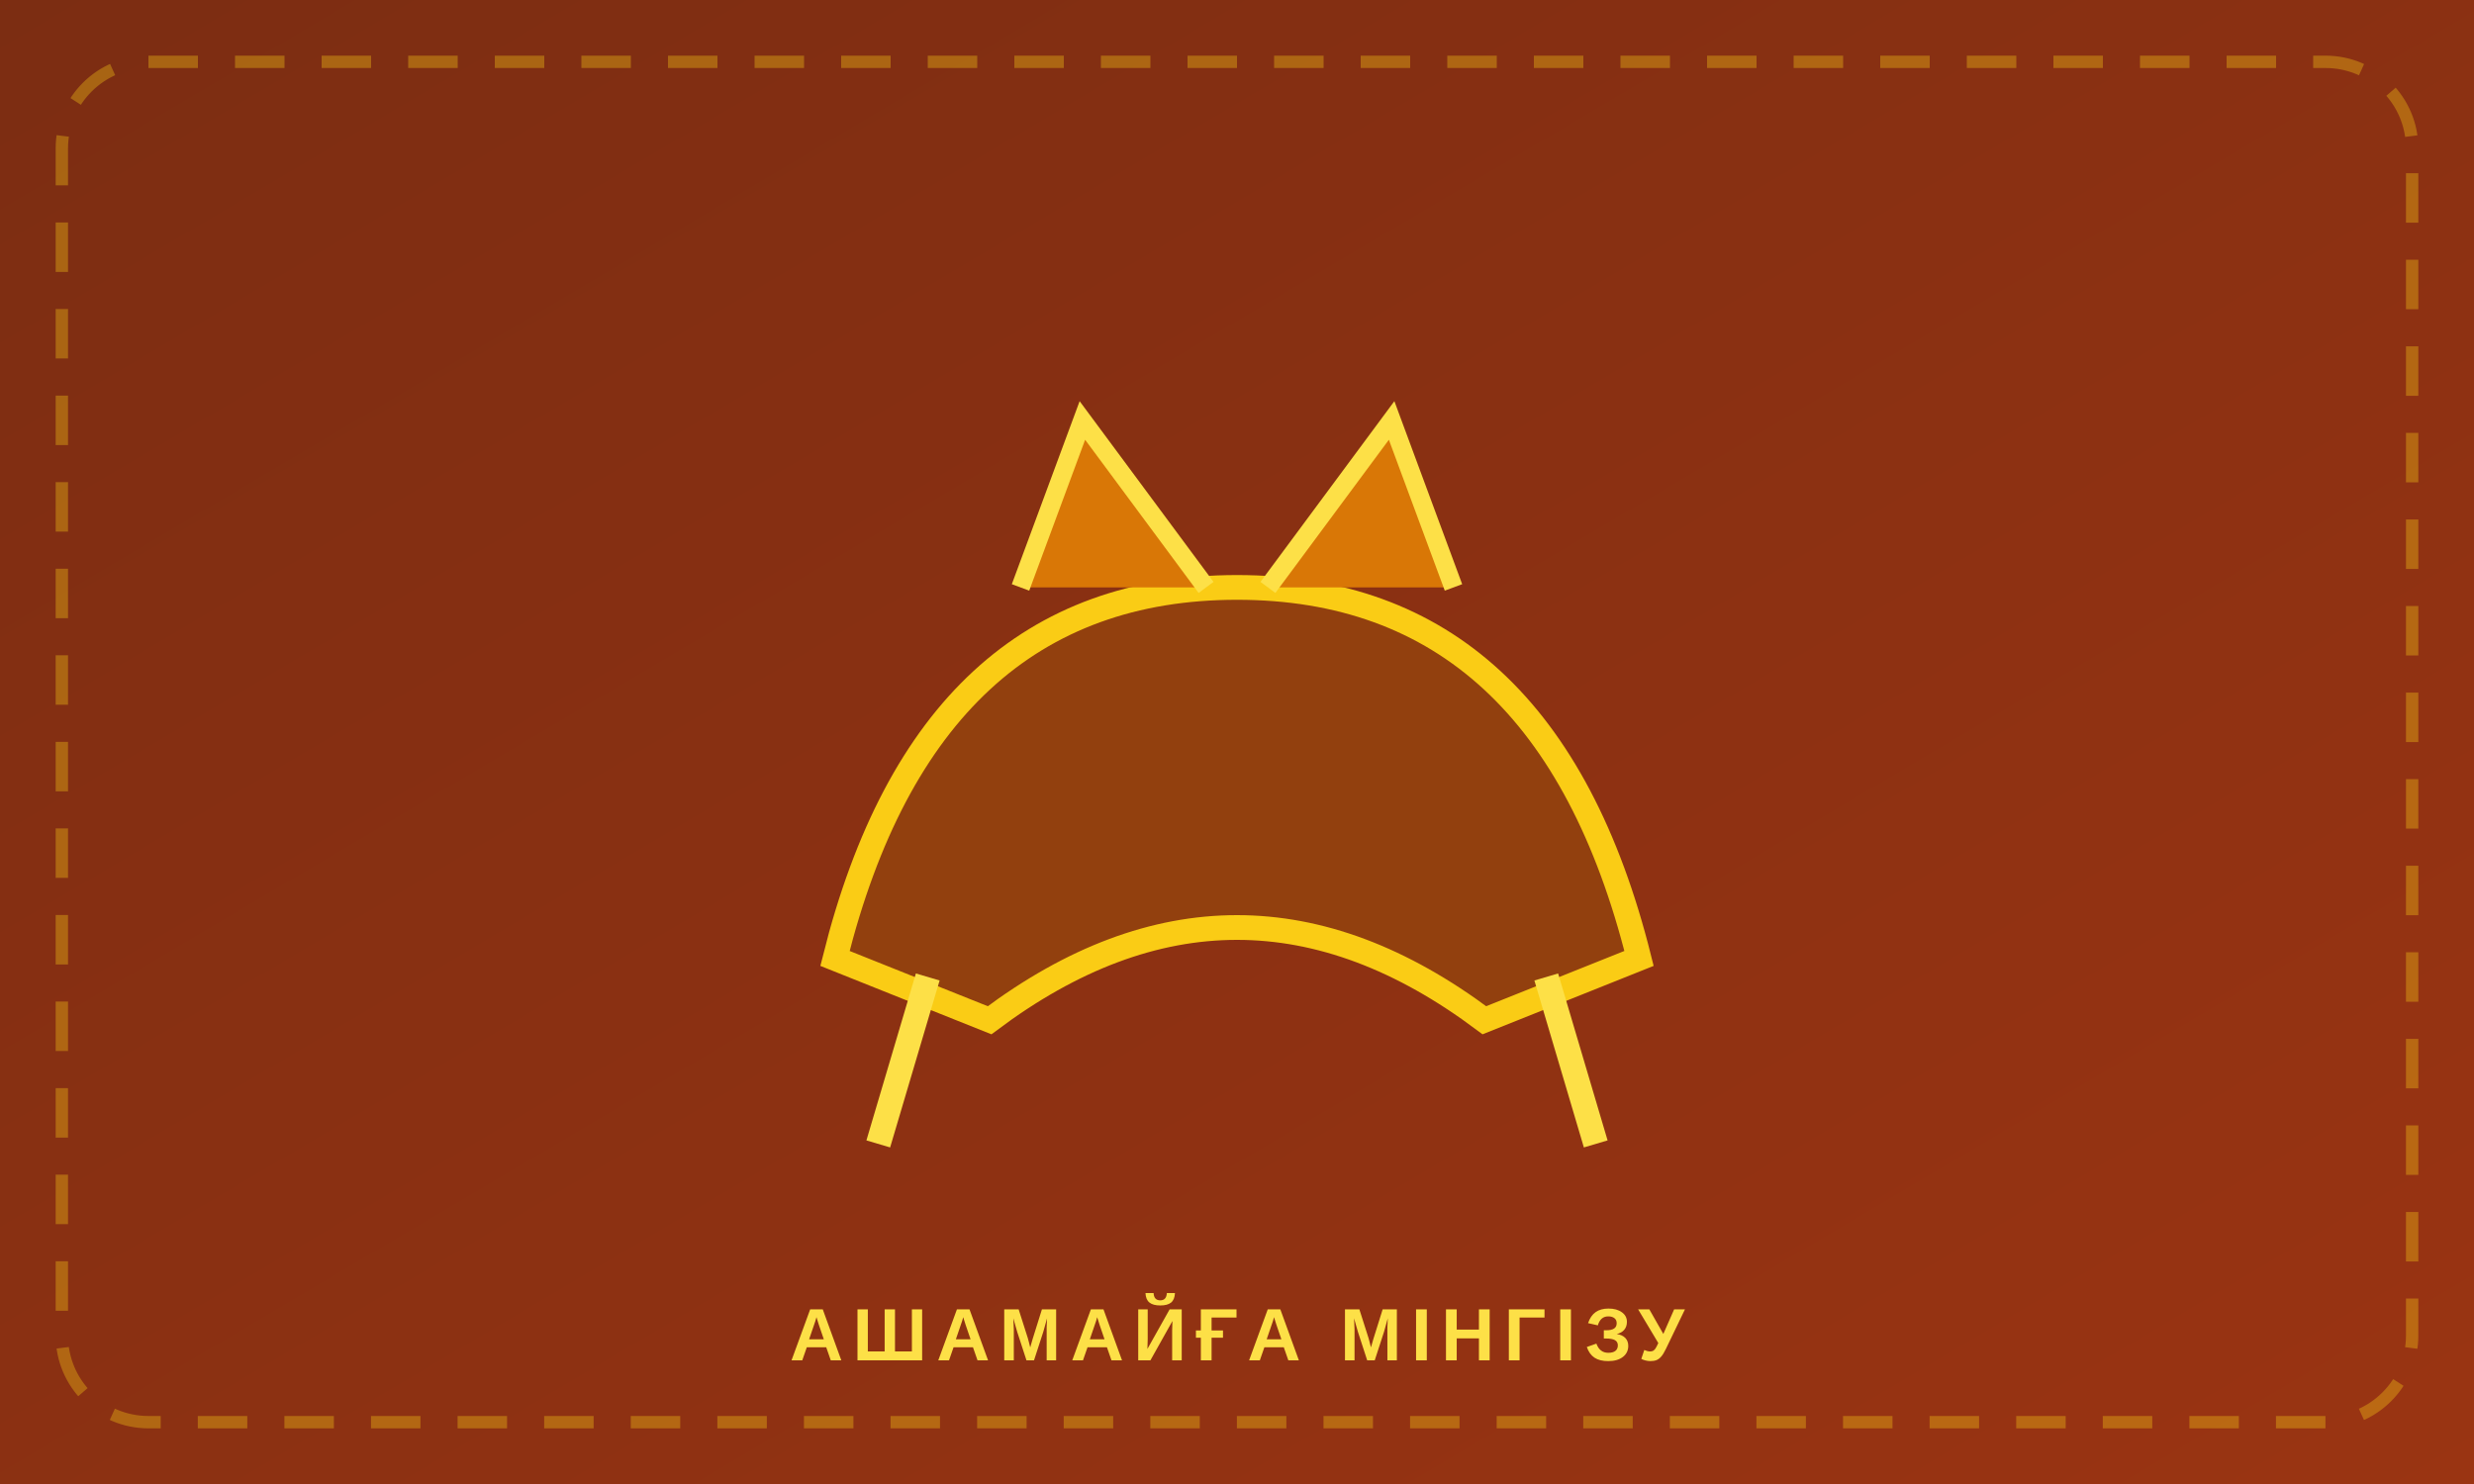
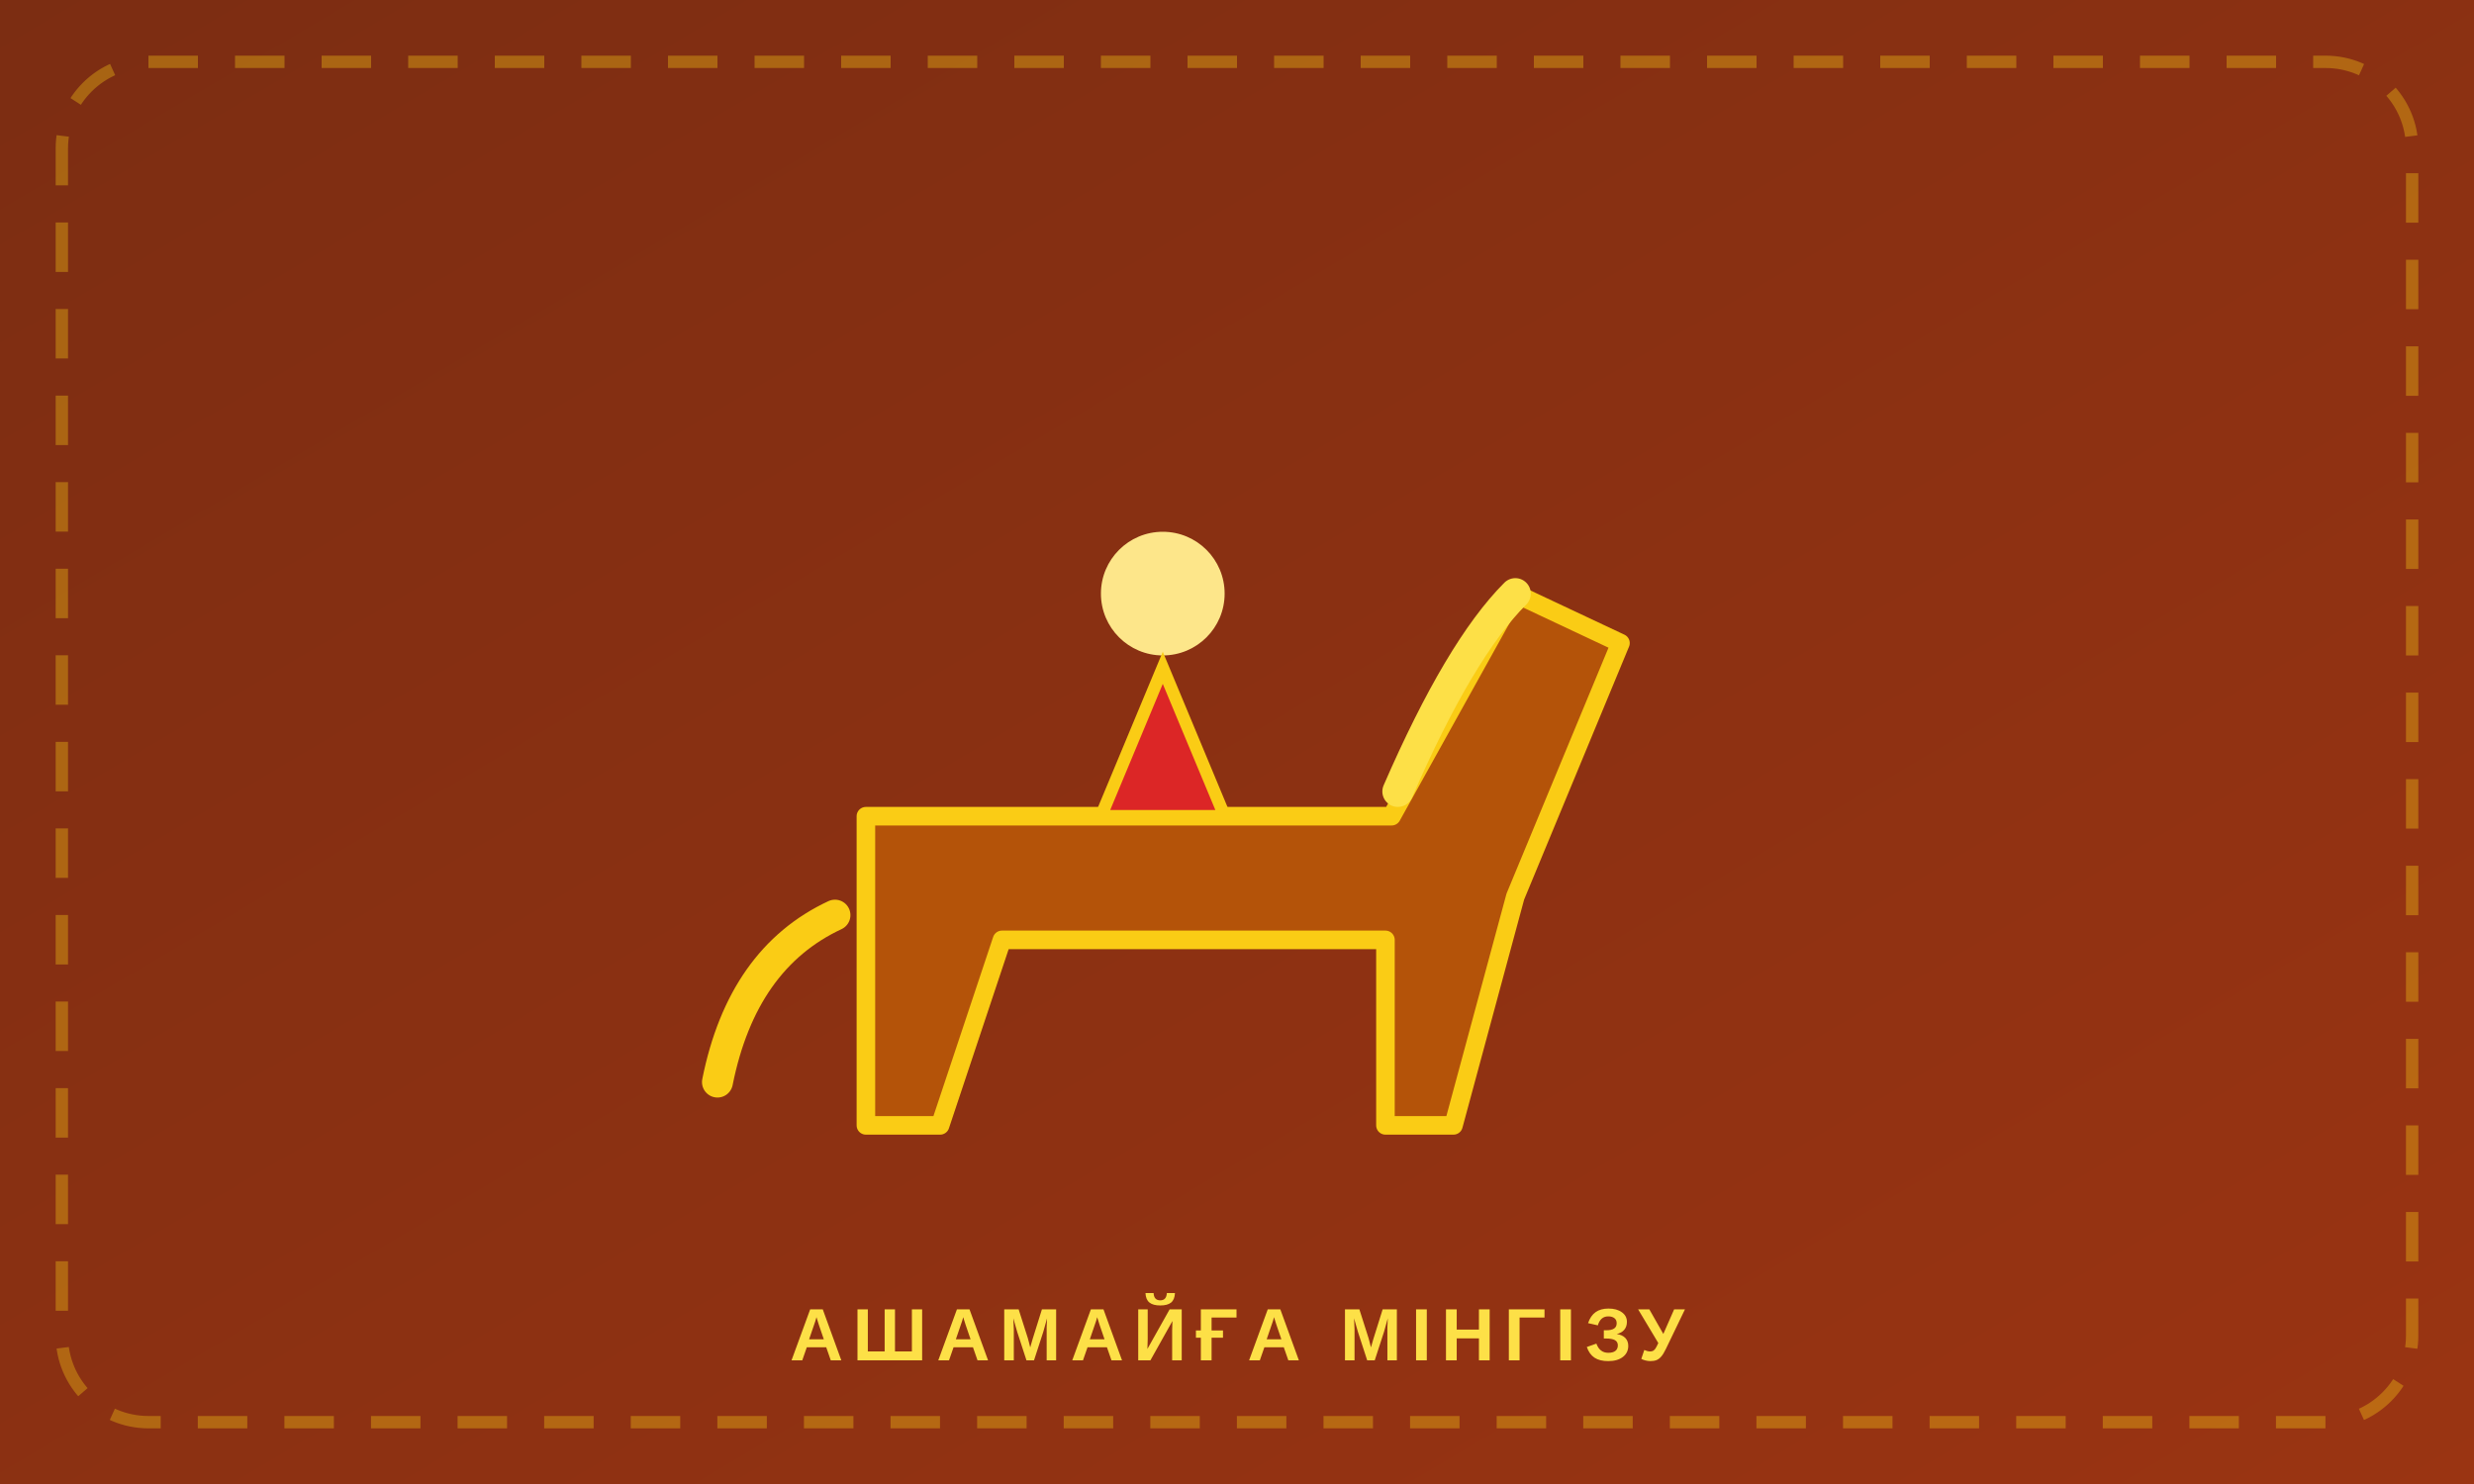
<svg xmlns="http://www.w3.org/2000/svg" viewBox="0 0 400 240" width="400" height="240">
  <defs>
    <linearGradient id="g_ashamay" x1="0" y1="0" x2="1" y2="1">
      <stop offset="0%" stop-color="#7c2d12" />
      <stop offset="100%" stop-color="#9a3412" />
    </linearGradient>
  </defs>
  <rect width="400" height="240" fill="url(#g_ashamay)" />
  <rect x="10" y="10" width="380" height="220" rx="14" fill="none" stroke="#facc15" stroke-opacity="0.35" stroke-width="2" stroke-dasharray="8 6" />
-   <path d="M135 155 Q150 95 200 95 Q250 95 265 155 L240 165 Q200 135 160 165 Z" fill="#92400e" stroke="#facc15" stroke-width="4" />
-   <path d="M165 95 L175 68 L195 95 M205 95 L225 68 L235 95" fill="#d97706" stroke="#fde047" stroke-width="3" />
-   <line x1="150" y1="158" x2="142" y2="185" stroke="#fde047" stroke-width="4" />
-   <line x1="250" y1="158" x2="258" y2="185" stroke="#fde047" stroke-width="4" />
+   <path d="M135 148 Q120 155 116 175" fill="none" stroke="#facc15" stroke-width="5" stroke-linecap="round" />
+   <path d="M140 132 L225 132 L245 96 L262 104 L245 145 L235 182 L224 182 L224 152 L162 152 L152 182 L140 182 Z" fill="#b45309" stroke="#facc15" stroke-width="3" stroke-linejoin="round" />
+   <path d="M226 128 Q236 105 245 96" fill="none" stroke="#fde047" stroke-width="5" stroke-linecap="round" />
+   <circle cx="188" cy="96" r="10" fill="#fde68a" />
+   <path d="M178 132 L188 108 L198 132 Z" fill="#dc2626" stroke="#facc15" stroke-width="2" />
  <text x="200" y="220" fill="#fde047" font-family="Arial, sans-serif" font-size="12" font-weight="bold" letter-spacing="1.5" text-anchor="middle">АШАМАЙҒА МІНГІЗУ</text>
</svg>
